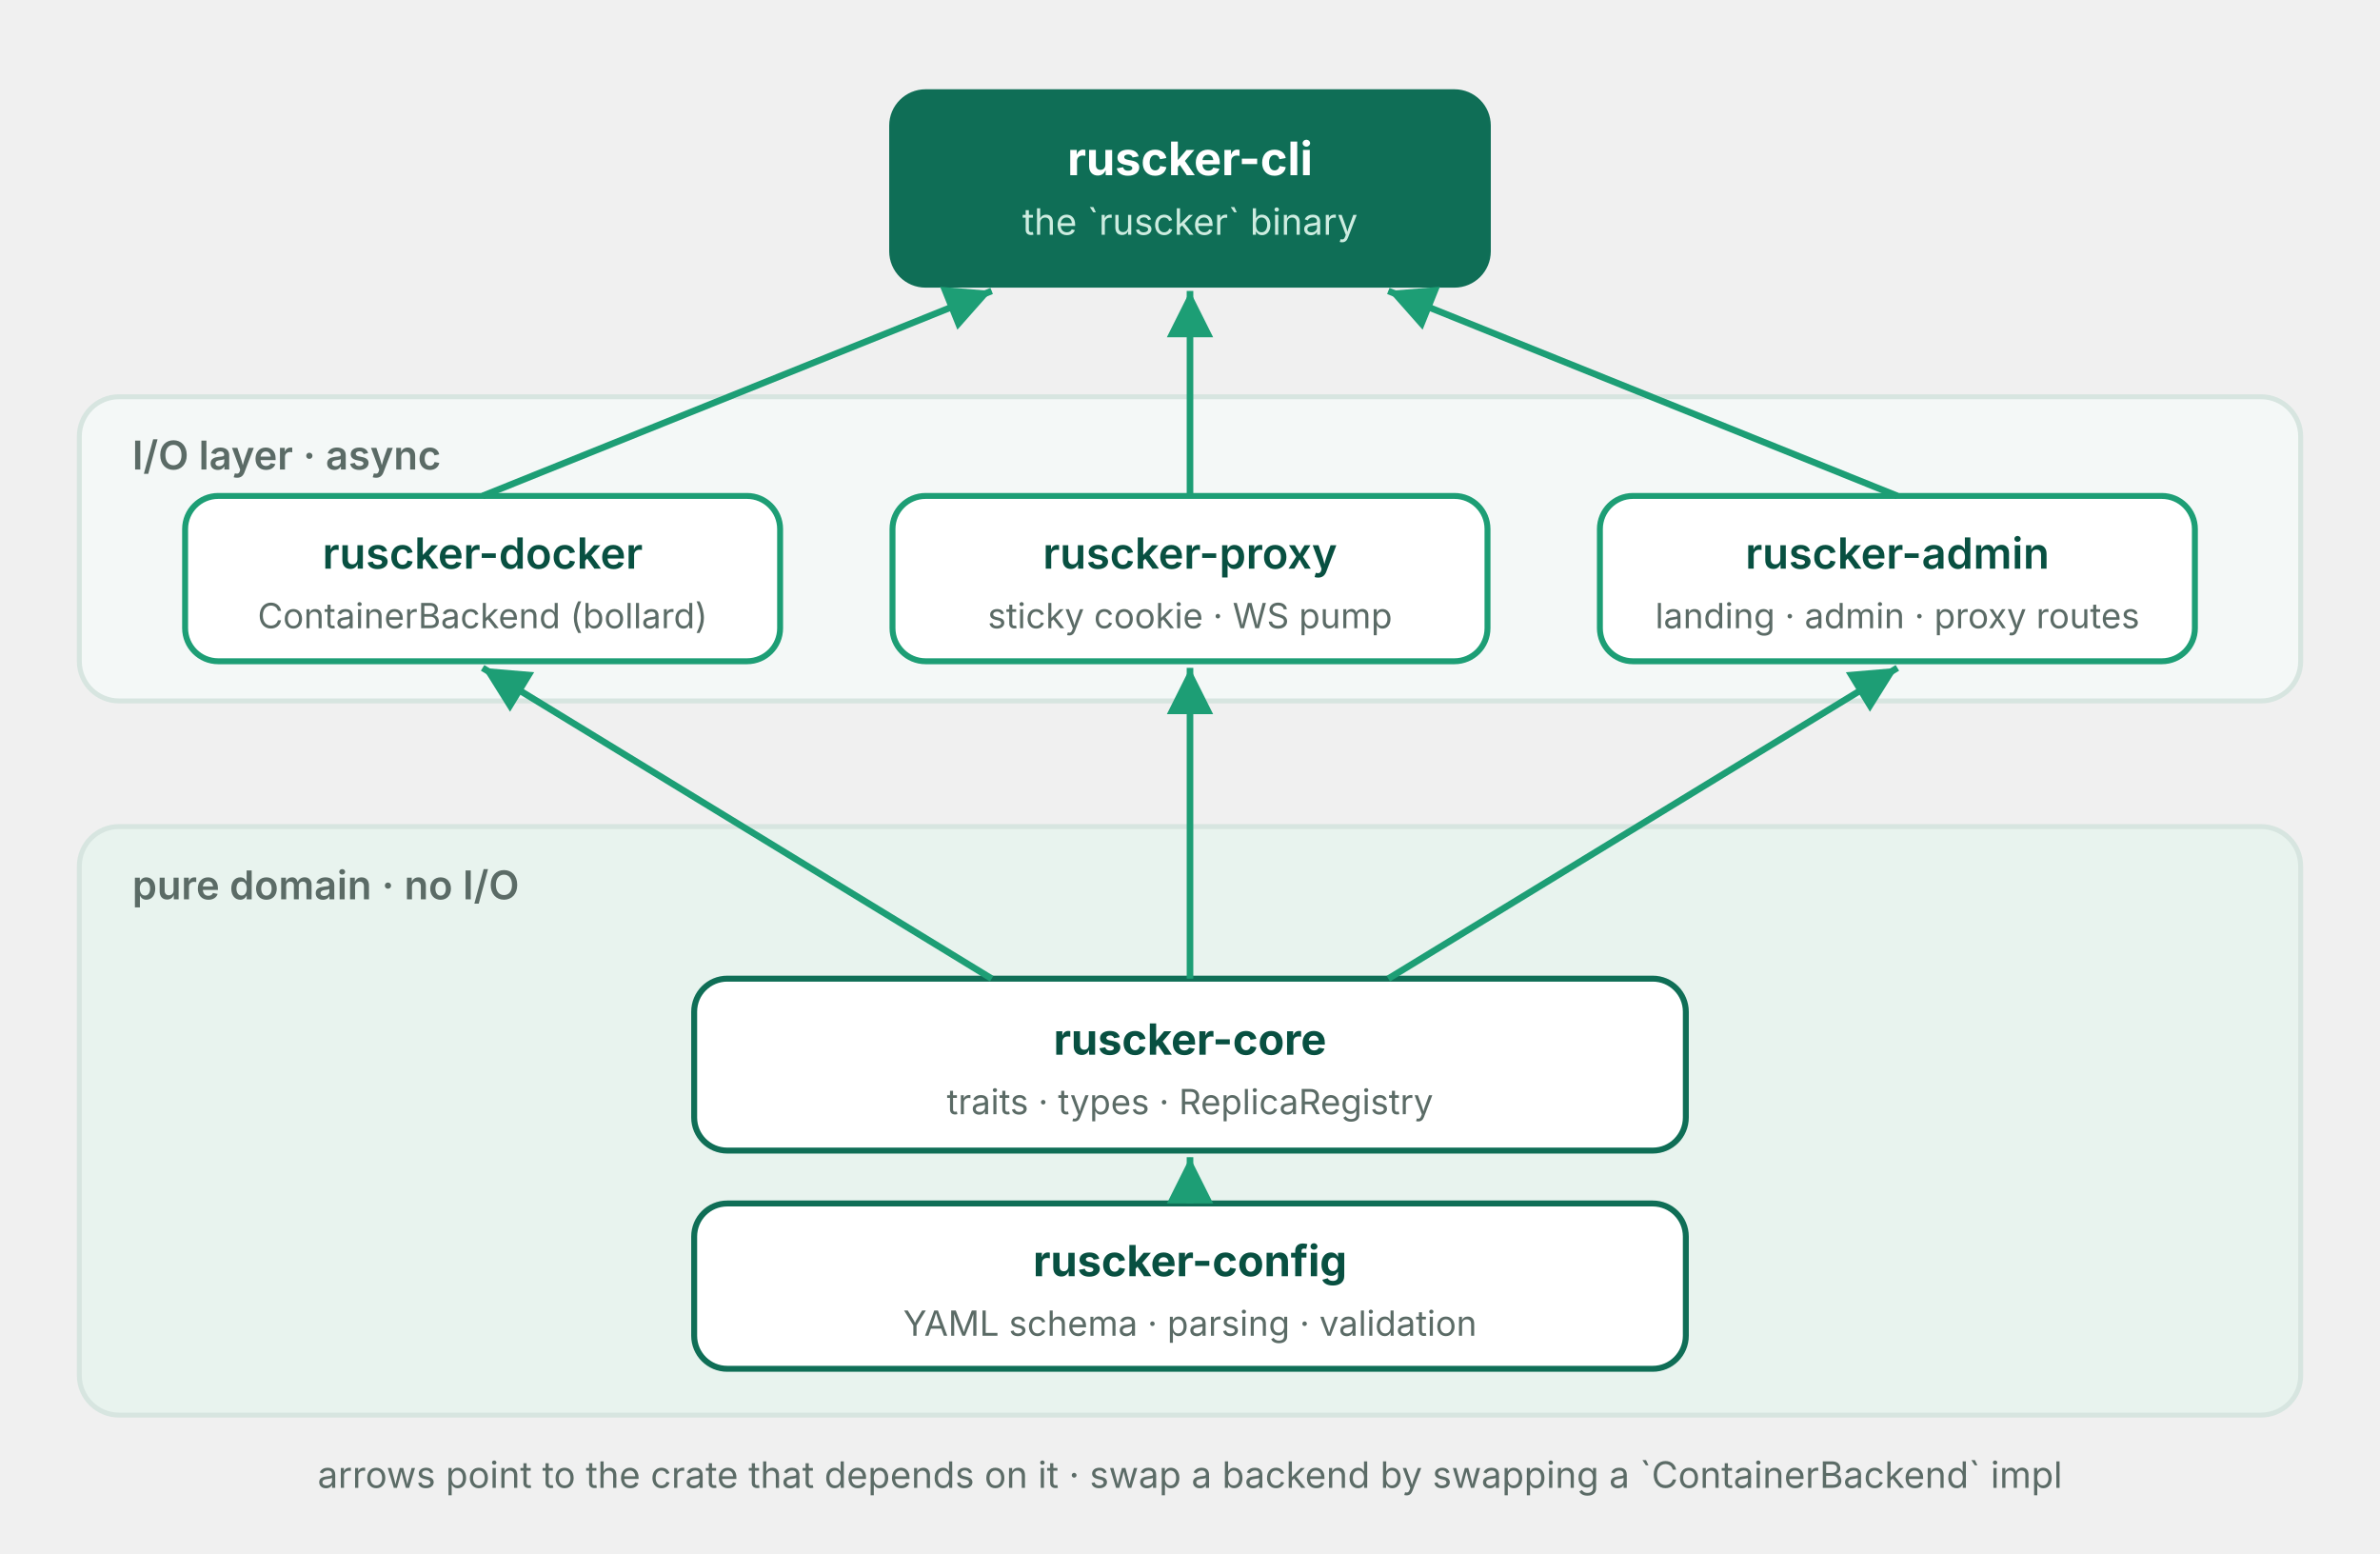
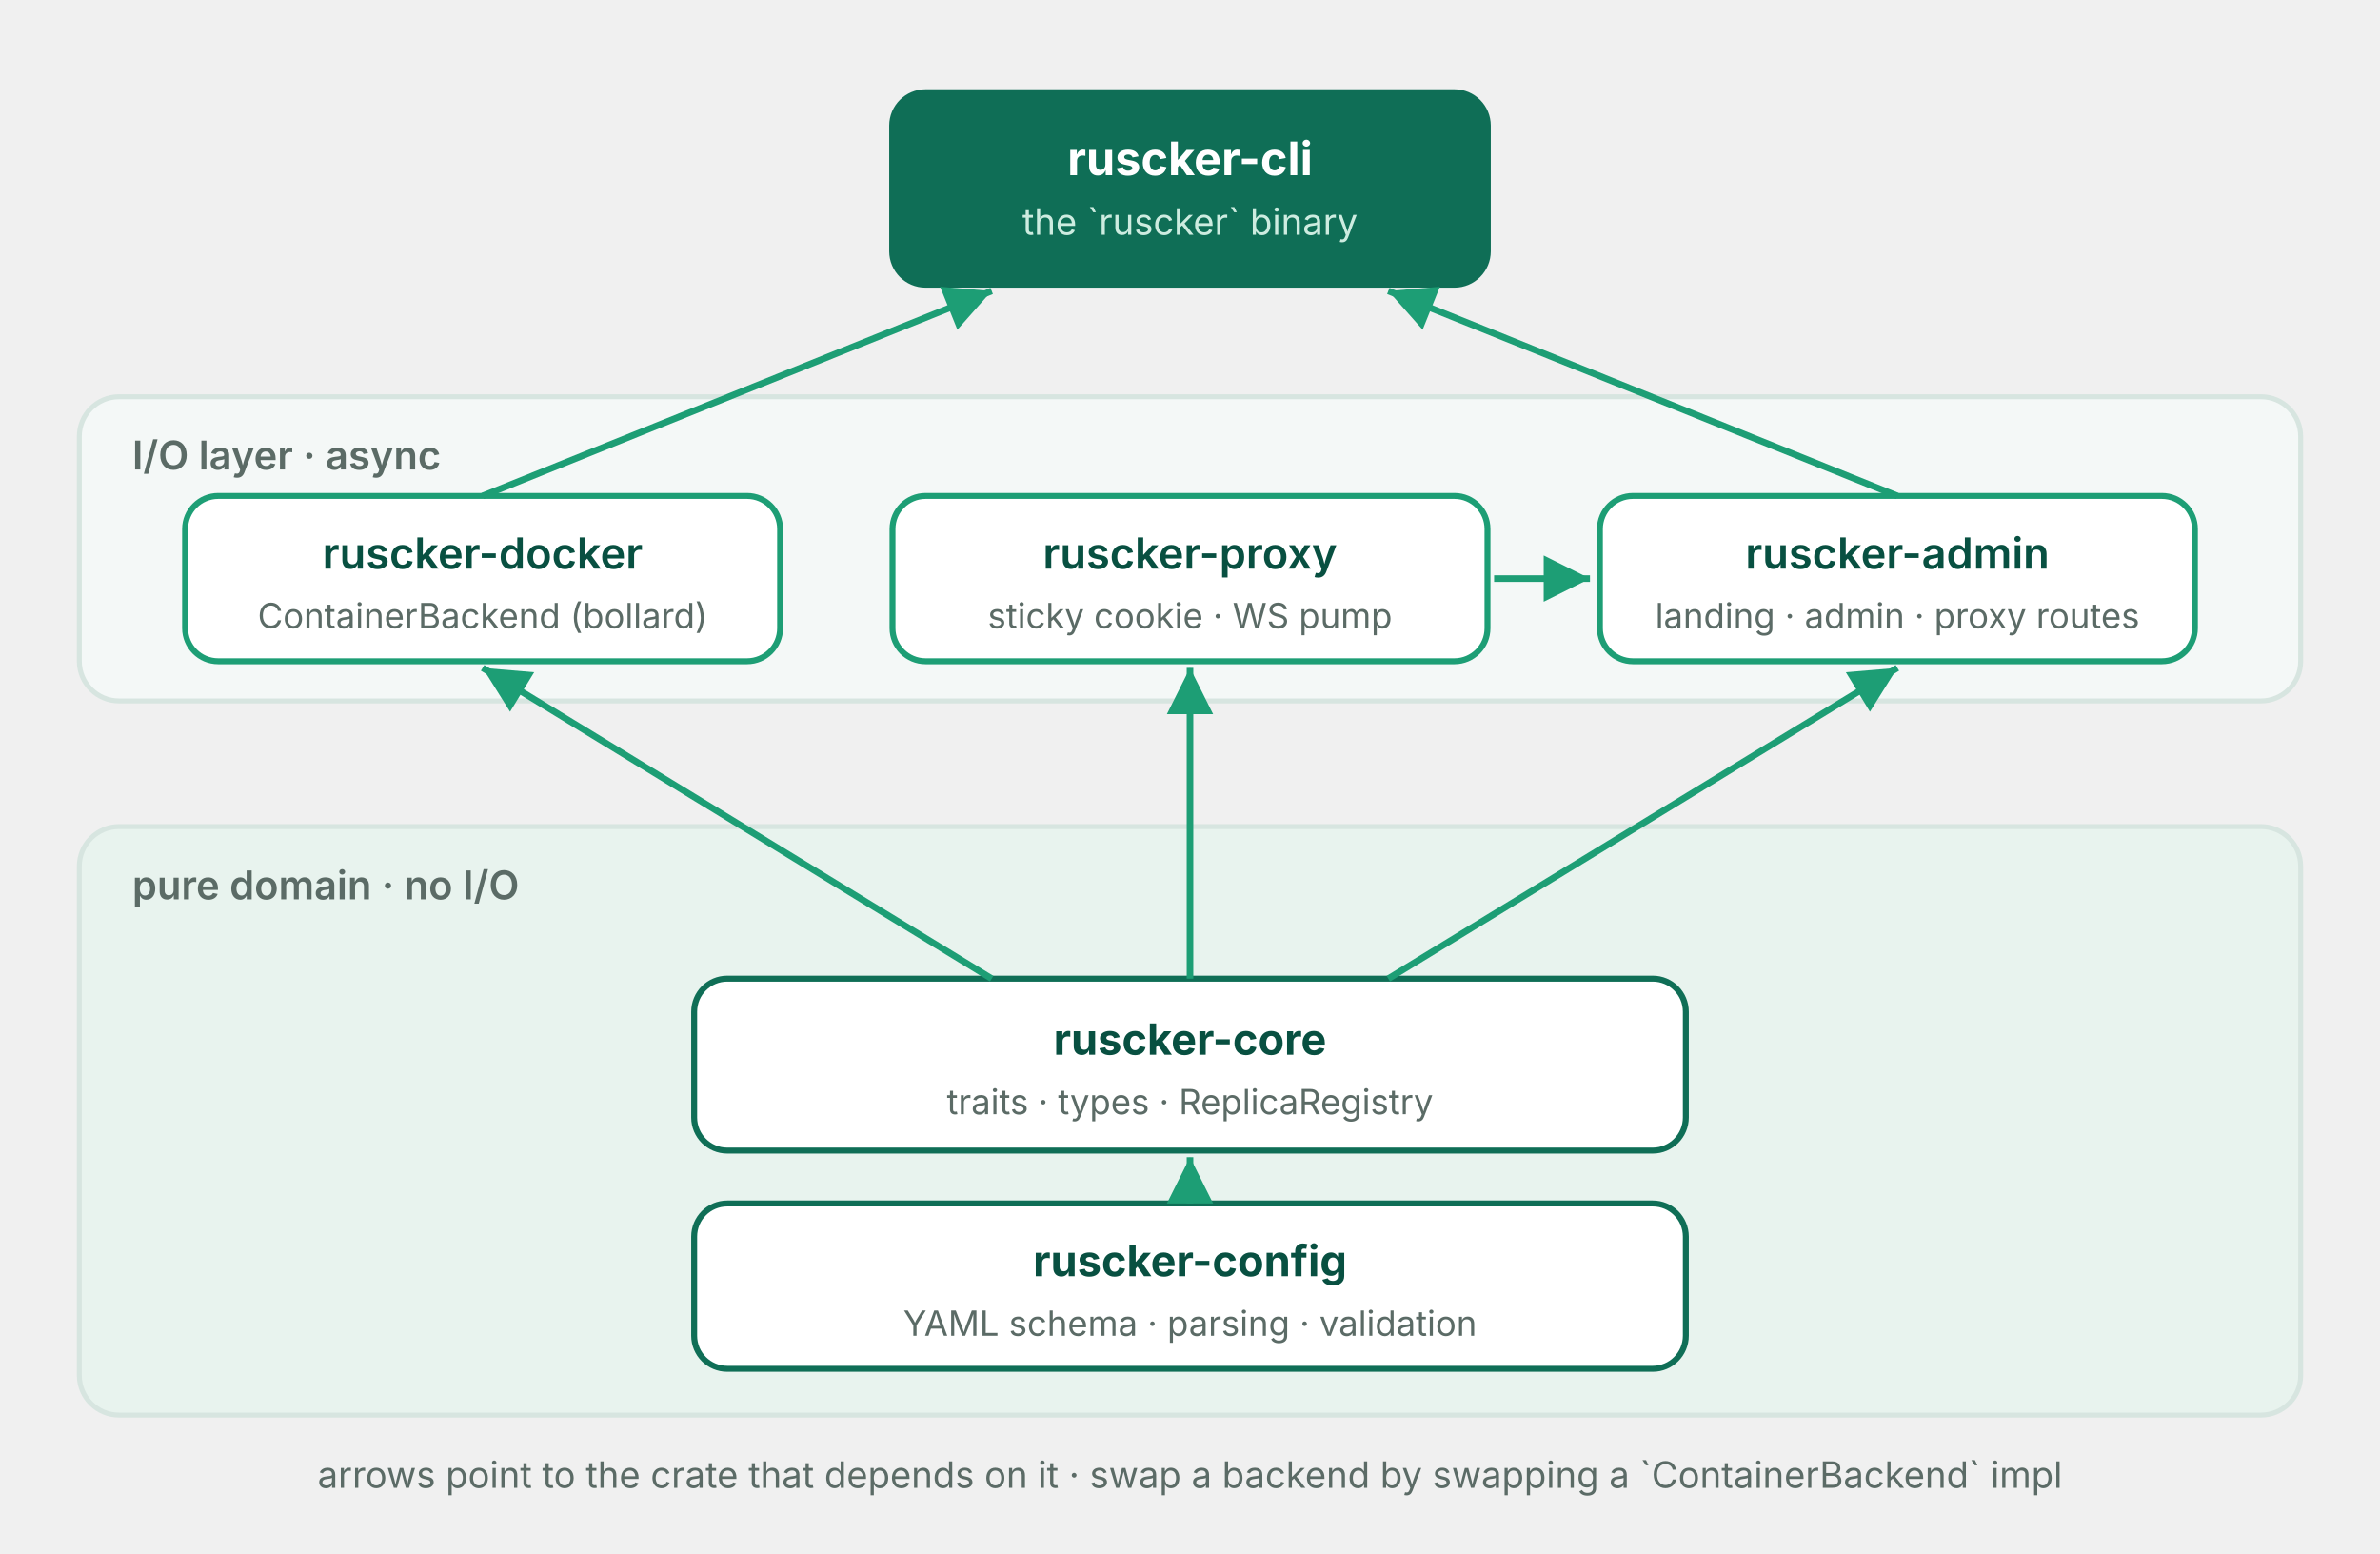
- <svg xmlns="http://www.w3.org/2000/svg" viewBox="0 0 720 470" width="720" height="470" font-family="Jost, Inter, system-ui, -apple-system, sans-serif" role="img" aria-label="Crate dependency map: ruscker-cli (binary) builds on the I/O crates (docker, proxy, admin), which build on ruscker-core, which builds on ruscker-config. Config and core are pure-domain with no I/O.">
+ <svg xmlns="http://www.w3.org/2000/svg" viewBox="0 0 720 470" width="720" height="470" font-family="Jost, Inter, system-ui, -apple-system, sans-serif" role="img" aria-label="Crate dependency map: ruscker-cli (binary) builds on ruscker-admin + ruscker-docker; admin builds on ruscker-proxy; all build on ruscker-core, which builds on ruscker-config. Config and core are pure-domain with no I/O.">
  <defs>
    <marker id="up" viewBox="0 0 10 10" refX="10" refY="5" markerWidth="7" markerHeight="7" orient="auto">
      <path d="M0,0 L10,5 L0,10 z" fill="#1D9E75" />
    </marker>
  </defs>
  <rect x="24" y="120" width="672" height="92" rx="12" fill="#F4F8F7" stroke="#D7E5E0" stroke-width="1.5" />
  <text x="40" y="142" font-size="12" font-weight="600" fill="#5B6B66">I/O layer · async</text>
  <rect x="24" y="250" width="672" height="178" rx="12" fill="#E8F3EE" stroke="#D7E5E0" stroke-width="1.5" />
  <text x="40" y="272" font-size="12" font-weight="600" fill="#5B6B66">pure domain · no I/O</text>
  <rect x="270" y="28" width="180" height="58" rx="10" fill="#0F6E56" stroke="#0F6E56" stroke-width="2" />
  <text x="360" y="53" text-anchor="middle" font-size="14" font-weight="700" fill="#FFFFFF">ruscker-cli</text>
  <text x="360" y="71" text-anchor="middle" font-size="11" fill="#CDECE0">the `ruscker` binary</text>
  <rect x="56" y="150" width="180" height="50" rx="10" fill="#FFFFFF" stroke="#1D9E75" stroke-width="1.8" />
  <text x="146" y="172" text-anchor="middle" font-size="13" font-weight="600" fill="#085041">ruscker-docker</text>
  <text x="146" y="190" text-anchor="middle" font-size="10.5" fill="#5B6B66">ContainerBackend (bollard)</text>
  <rect x="270" y="150" width="180" height="50" rx="10" fill="#FFFFFF" stroke="#1D9E75" stroke-width="1.8" />
  <text x="360" y="172" text-anchor="middle" font-size="13" font-weight="600" fill="#085041">ruscker-proxy</text>
  <text x="360" y="190" text-anchor="middle" font-size="10.5" fill="#5B6B66">sticky cookie · WS pump</text>
  <rect x="484" y="150" width="180" height="50" rx="10" fill="#FFFFFF" stroke="#1D9E75" stroke-width="1.8" />
  <text x="574" y="172" text-anchor="middle" font-size="13" font-weight="600" fill="#085041">ruscker-admin</text>
  <text x="574" y="190" text-anchor="middle" font-size="10.5" fill="#5B6B66">landing · admin · proxy routes</text>
  <rect x="210" y="296" width="300" height="52" rx="10" fill="#FFFFFF" stroke="#0F6E56" stroke-width="1.8" />
  <text x="360" y="319" text-anchor="middle" font-size="13" font-weight="700" fill="#085041">ruscker-core</text>
  <text x="360" y="337" text-anchor="middle" font-size="10.5" fill="#5B6B66">traits · types · ReplicaRegistry</text>
  <rect x="210" y="364" width="300" height="50" rx="10" fill="#FFFFFF" stroke="#0F6E56" stroke-width="1.8" />
  <text x="360" y="386" text-anchor="middle" font-size="13" font-weight="700" fill="#085041">ruscker-config</text>
  <text x="360" y="404" text-anchor="middle" font-size="10.5" fill="#5B6B66">YAML schema · parsing · validation</text>
  <line x1="146" y1="150" x2="300" y2="88" stroke="#1D9E75" stroke-width="2" marker-end="url(#up)" />
-   <line x1="360" y1="150" x2="360" y2="88" stroke="#1D9E75" stroke-width="2" marker-end="url(#up)" />
  <line x1="574" y1="150" x2="420" y2="88" stroke="#1D9E75" stroke-width="2" marker-end="url(#up)" />
+   <line x1="452" y1="175" x2="481" y2="175" stroke="#1D9E75" stroke-width="2" marker-end="url(#up)" />
  <line x1="300" y1="296" x2="146" y2="202" stroke="#1D9E75" stroke-width="2" marker-end="url(#up)" />
  <line x1="360" y1="296" x2="360" y2="202" stroke="#1D9E75" stroke-width="2" marker-end="url(#up)" />
  <line x1="420" y1="296" x2="574" y2="202" stroke="#1D9E75" stroke-width="2" marker-end="url(#up)" />
  <line x1="360" y1="364" x2="360" y2="350" stroke="#1D9E75" stroke-width="2" marker-end="url(#up)" />
  <text x="360" y="450" text-anchor="middle" font-size="11" fill="#5B6B66">arrows point to the crate that depends on it · swap a backend by swapping a `ContainerBackend` impl</text>
</svg>
